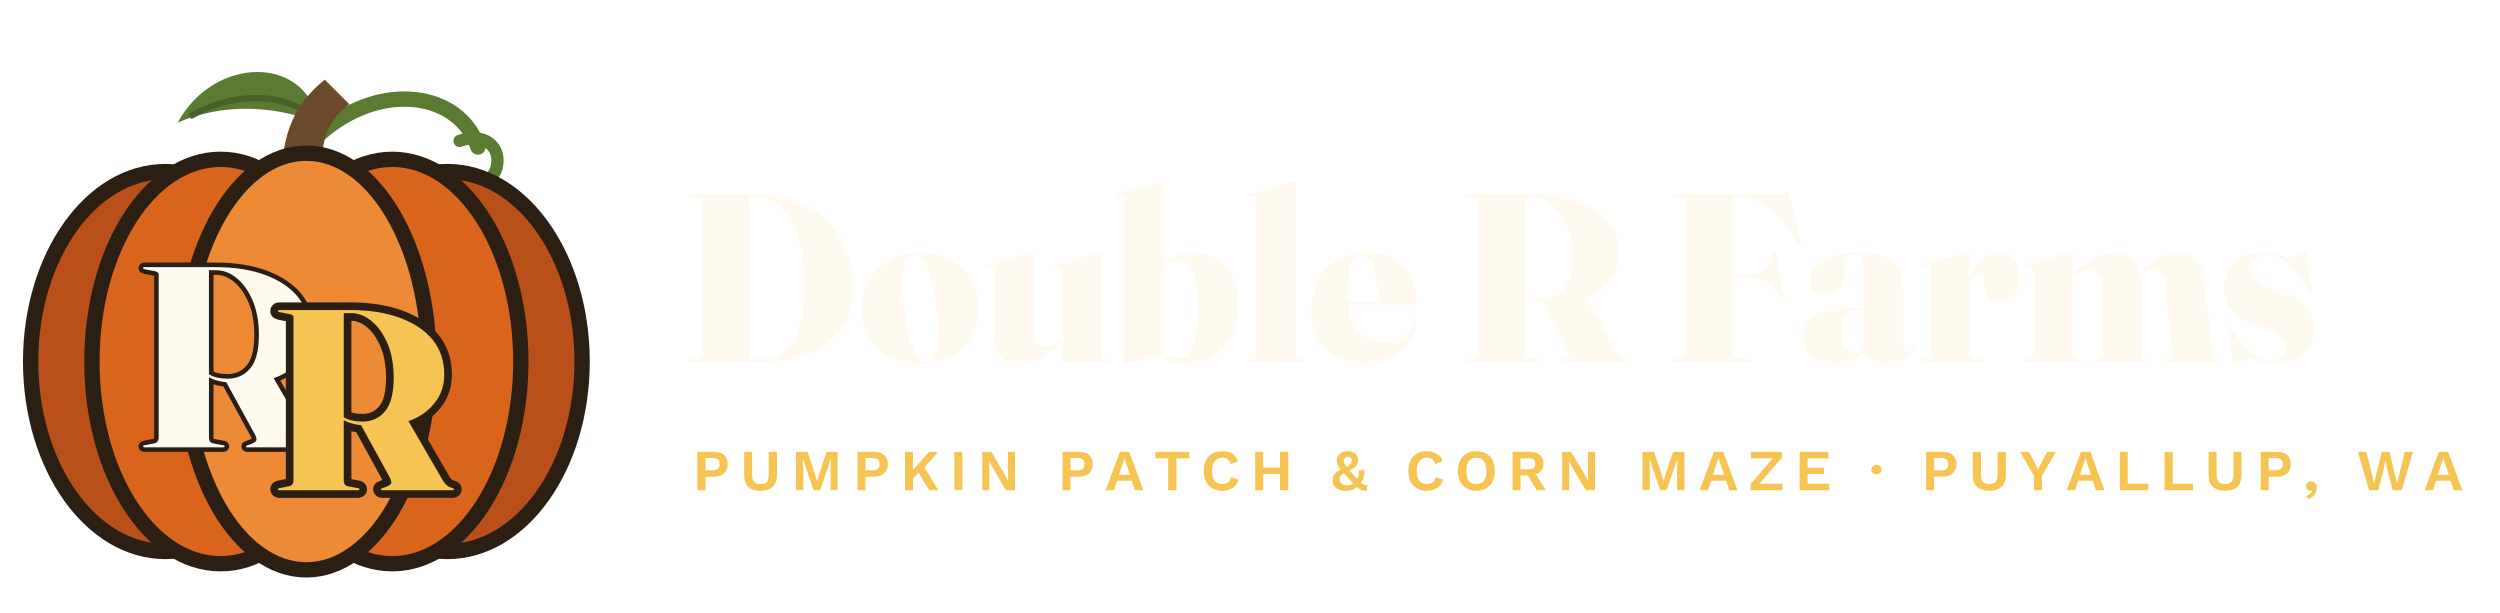
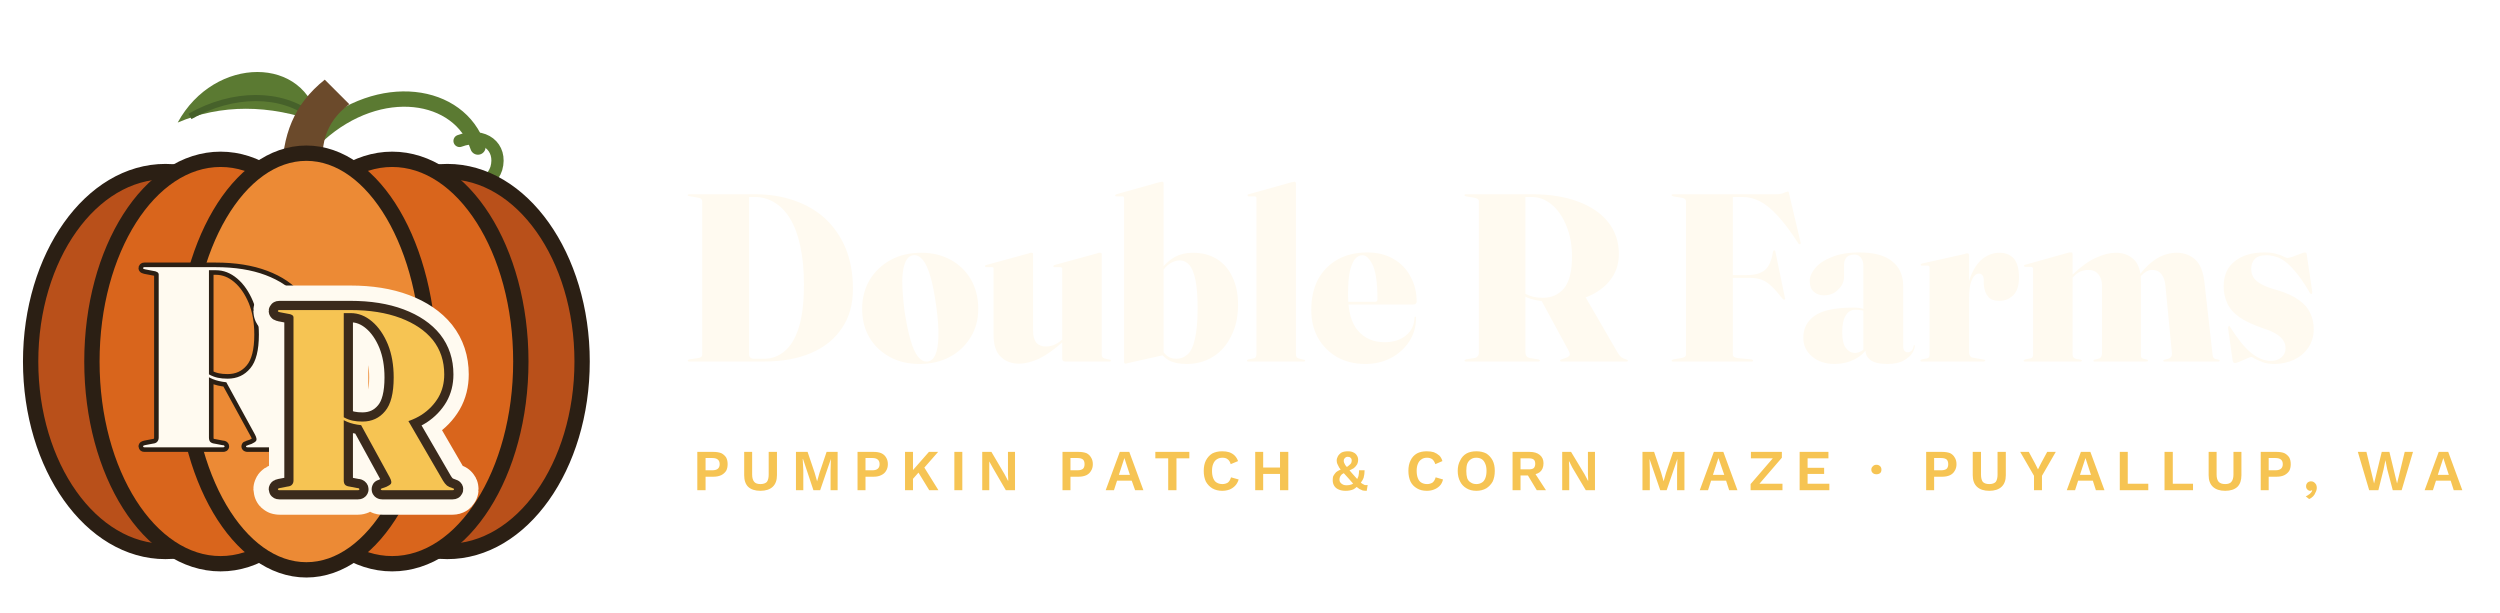
<svg xmlns="http://www.w3.org/2000/svg" viewBox="0 0 816 200" role="img" aria-label="Double R Farms">
  <g transform="translate(0 0)">
    <g>
      <path d="M104 44 C 124 26, 150 30, 156 48" fill="none" stroke="#5b7a32" stroke-width="5" stroke-linecap="round" />
      <path d="M150 46 c 8 -3 14 2 12 9 c -2 6 -9 7 -12 3" fill="none" stroke="#5b7a32" stroke-width="4" stroke-linecap="round" />
      <path d="M58 40 C 70 18, 100 18, 104 40 C 88 34, 72 34, 58 40 Z" fill="#5b7a32" />
      <path d="M62 38 C 76 30, 92 30, 102 38" fill="none" stroke="#46612a" stroke-width="2" />
      <path d="M92 58 C 92 44, 96 34, 106 26 L 114 34 C 106 40, 104 48, 106 58 Z" fill="#6b4a2b" />
      <g stroke="#2b1f14" stroke-width="5" stroke-linejoin="round">
        <ellipse cx="54" cy="118" rx="44" ry="62" fill="#b9501a" />
        <ellipse cx="146" cy="118" rx="44" ry="62" fill="#b9501a" />
        <ellipse cx="72" cy="118" rx="42" ry="66" fill="#d9651c" />
        <ellipse cx="128" cy="118" rx="42" ry="66" fill="#d9651c" />
        <ellipse cx="100" cy="118" rx="40" ry="68" fill="#ec8a35" />
      </g>
      <path d="M101 108.2Q101 112.4 99.1 115.7Q97.1 119.1 93.6 121.4Q90 123.7 85 124.5Q84 124.7 83 124.8Q82 125 80.9 125.0Q79.9 125 78.7 125Q75 125 72.6 124.6Q70.2 124.2 68.5 123.3Q66.8 122.5 65.3 121.4L65.8 120.6Q67.1 121.6 68.4 122.3Q69.7 123 71.1 123.3Q72.5 123.6 74.3 123.6Q78.9 123.6 81.7 120.2Q84.5 116.9 84.5 109.2Q84.5 103.1 82.6 98.4Q80.6 93.6 77.4 90.9Q74.2 88.2 70.5 88.2H68.2V142.8Q68.2 143.7 68.6 144.2Q69.1 144.7 70 144.8L72.6 145.3Q73 145.3 73.1 145.4Q73.3 145.5 73.3 145.7Q73.3 146.0 72.8 146.0H47.1Q46.9 146.0 46.8 145.9Q46.7 145.8 46.7 145.7Q46.7 145.4 47.3 145.3L49.9 144.8Q50.9 144.7 51.3 144.2Q51.8 143.7 51.8 142.8V89.6Q51.8 89.1 51.3 88.8Q50.8 88.5 49.9 88.4L47.3 87.9Q46.7 87.8 46.7 87.5Q46.7 87.4 46.8 87.3Q46.9 87.2 47.1 87.2H70.4Q79.8 87.2 86.7 89.8Q93.6 92.4 97.3 97Q101 101.7 101 108.2ZM73.5 124.1 88.7 122.4 100.6 142.9Q101.2 143.9 101.9 144.5Q102.6 145 103.6 145.3Q103.9 145.4 104.1 145.5Q104.2 145.5 104.2 145.7Q104.2 145.8 104.1 145.9Q104 146.0 103.7 146.0H80.8Q80.3 146.0 80.3 145.7Q80.3 145.5 80.4 145.5Q80.6 145.5 80.9 145.3L82.1 144.9Q83.2 144.4 83.6 143.9Q84 143.3 83.2 141.8Z" fill="#fffaf0" stroke="#2b1f14" stroke-width="3" paint-order="stroke" />
-       <path d="M145 122.2Q145 126.4 143.1 129.7Q141.1 133.1 137.6 135.4Q134 137.7 129 138.5Q128 138.7 127 138.8Q126 139 124.9 139.0Q123.9 139 122.7 139Q119 139 116.6 138.6Q114.2 138.2 112.5 137.3Q110.8 136.5 109.3 135.4L109.8 134.6Q111.1 135.6 112.4 136.3Q113.7 137 115.1 137.3Q116.5 137.6 118.3 137.6Q122.9 137.6 125.7 134.2Q128.5 130.9 128.5 123.2Q128.5 117.1 126.6 112.4Q124.6 107.6 121.4 104.9Q118.2 102.2 114.5 102.2H112.2V156.8Q112.2 157.7 112.6 158.2Q113.1 158.7 114 158.8L116.6 159.3Q117 159.3 117.1 159.4Q117.3 159.5 117.3 159.7Q117.3 160.0 116.8 160.0H91.2Q90.9 160.0 90.8 159.9Q90.7 159.8 90.7 159.7Q90.7 159.4 91.3 159.3L93.9 158.8Q94.9 158.7 95.3 158.2Q95.8 157.7 95.8 156.8V103.6Q95.8 103.1 95.3 102.8Q94.8 102.5 93.9 102.4L91.3 101.9Q90.7 101.8 90.7 101.5Q90.7 101.4 90.8 101.3Q90.9 101.2 91.2 101.2H114.4Q123.8 101.2 130.7 103.8Q137.6 106.4 141.3 111Q145 115.7 145 122.2ZM117.5 138.1 132.7 136.4 144.6 156.9Q145.2 157.9 145.9 158.5Q146.6 159 147.6 159.3Q147.9 159.4 148.1 159.5Q148.2 159.5 148.2 159.7Q148.2 159.8 148.1 159.9Q148 160.0 147.7 160.0H124.8Q124.3 160.0 124.3 159.7Q124.3 159.5 124.4 159.5Q124.6 159.5 124.9 159.3L126.1 158.9Q127.2 158.4 127.6 157.9Q128 157.3 127.2 155.8Z" fill="#f6c453" stroke="#2b1f14" stroke-width="5" paint-order="stroke" stroke-linejoin="round" />
+       <path d="M145 122.2Q145 126.4 143.1 129.7Q141.1 133.1 137.6 135.4Q134 137.7 129 138.5Q128 138.7 127 138.8Q126 139 124.9 139.0Q123.9 139 122.7 139Q119 139 116.6 138.6Q114.2 138.2 112.5 137.3Q110.8 136.5 109.3 135.4L109.8 134.6Q111.1 135.6 112.4 136.3Q113.7 137 115.1 137.3Q116.5 137.6 118.3 137.6Q122.9 137.6 125.7 134.2Q128.5 130.9 128.5 123.2Q128.5 117.1 126.6 112.4Q124.6 107.6 121.4 104.9Q118.2 102.2 114.5 102.2H112.2V156.8Q112.2 157.7 112.6 158.2Q113.1 158.7 114 158.8L116.6 159.3Q117 159.3 117.1 159.4Q117.3 159.5 117.3 159.7Q117.3 160.0 116.8 160.0H91.2Q90.9 160.0 90.8 159.9Q90.7 159.8 90.7 159.7Q90.7 159.4 91.3 159.3L93.9 158.8Q94.9 158.7 95.3 158.2Q95.8 157.7 95.8 156.8V103.6Q95.8 103.1 95.3 102.8Q94.8 102.5 93.9 102.4L91.3 101.9Q90.7 101.8 90.7 101.5Q90.7 101.4 90.8 101.3Q90.9 101.2 91.2 101.2H114.4Q123.8 101.2 130.7 103.8Q137.6 106.4 141.3 111Q145 115.7 145 122.2ZM117.5 138.1 132.7 136.4 144.6 156.9Q145.2 157.9 145.9 158.5Q146.6 159 147.6 159.3Q147.9 159.4 148.1 159.5Q148.2 159.5 148.2 159.7Q148.2 159.8 148.1 159.9Q148 160.0 147.7 160.0H124.8Q124.3 160.0 124.3 159.7Q124.3 159.5 124.4 159.5Q124.6 159.5 124.9 159.3L126.1 158.9Q127.2 158.4 127.6 157.9Q128 157.3 127.2 155.8Z" fill="none" stroke="#fffaf0" stroke-width="16" stroke-linejoin="round" />
+       <path d="M145 122.2Q145 126.4 143.1 129.7Q141.1 133.1 137.6 135.4Q134 137.7 129 138.5Q128 138.7 127 138.8Q126 139 124.9 139.0Q123.9 139 122.7 139Q119 139 116.6 138.6Q114.2 138.2 112.5 137.3Q110.8 136.5 109.3 135.4L109.8 134.6Q111.1 135.6 112.4 136.3Q113.7 137 115.1 137.3Q116.5 137.6 118.3 137.6Q122.9 137.6 125.7 134.2Q128.5 130.9 128.5 123.2Q128.5 117.1 126.6 112.4Q124.6 107.6 121.4 104.9Q118.2 102.2 114.5 102.2H112.2V156.8Q112.2 157.7 112.6 158.2Q113.1 158.7 114 158.8L116.6 159.3Q117 159.3 117.1 159.4Q117.3 159.5 117.3 159.7Q117.3 160.0 116.8 160.0H91.2Q90.9 160.0 90.8 159.9Q90.7 159.8 90.7 159.7Q90.7 159.4 91.3 159.3L93.9 158.8Q94.9 158.7 95.3 158.2Q95.8 157.7 95.8 156.8V103.6Q95.8 103.1 95.3 102.8Q94.8 102.5 93.9 102.4L91.3 101.9Q90.7 101.8 90.7 101.5Q90.7 101.4 90.8 101.3Q90.9 101.2 91.2 101.2H114.4Q123.8 101.2 130.7 103.8Q137.6 106.4 141.3 111Q145 115.7 145 122.2ZM117.5 138.1 132.7 136.4 144.6 156.9Q145.2 157.9 145.9 158.5Q146.6 159 147.6 159.3Q147.9 159.4 148.1 159.5Q148.2 159.5 148.2 159.7Q148.2 159.8 148.1 159.9Q148 160.0 147.7 160.0H124.8Q124.3 160.0 124.3 159.7Q124.3 159.5 124.4 159.5Q124.6 159.5 124.9 159.3L126.1 158.9Q127.2 158.4 127.6 157.9Q128 157.3 127.2 155.8Z" fill="#f6c453" stroke="#3a2a1c" stroke-width="6" paint-order="stroke" stroke-linejoin="round" />
    </g>
  </g>
  <path d="M224.5 117.7Q224.5 117.4 225 117.3L227.7 116.9Q228.5 116.8 228.9 116.5Q229.2 116.2 229.2 115.7V65.8Q229.2 65.2 228.8 64.9Q228.5 64.6 227.7 64.5L224.9 64Q224.5 64 224.5 63.7Q224.5 63.5 224.6 63.5Q224.7 63.4 224.9 63.4H246.3Q253.3 63.4 259.1 65.4Q265 67.4 269.3 71.3Q273.6 75.3 276 81Q278.4 86.8 278.4 94.3Q278.4 101.9 274.8 107.1Q271.3 112.4 264.8 115.2Q258.3 118.0 249.4 118.0H224.9Q224.7 118.0 224.6 117.9Q224.5 117.8 224.5 117.7ZM249.4 117.1Q253.1 117.1 256 114.7Q259 112.3 260.7 107Q262.4 101.7 262.4 92.8Q262.4 85.7 261.2 80.3Q260.1 75 257.9 71.4Q255.8 67.9 252.8 66.1Q249.9 64.3 246.3 64.3H244.5V115.7Q244.5 116.4 244.9 116.7Q245.3 117.1 246.1 117.1Z M300.7 82.5Q306.1 82.5 310.3 84.8Q314.5 87.1 316.9 91.2Q319.3 95.4 319.3 100.8Q319.3 106.1 316.8 110.1Q314.3 114.2 310 116.5Q305.7 118.8 300.1 118.8Q294.6 118.8 290.4 116.5Q286.2 114.2 283.8 110.2Q281.4 106.1 281.4 100.8Q281.4 95.5 283.9 91.3Q286.4 87.2 290.8 84.8Q295.1 82.5 300.7 82.5ZM302.8 118Q304.4 117.8 305.3 115.8Q306.2 113.8 306.3 109.8Q306.4 105.9 305.6 100Q304.8 94.1 303.7 90.3Q302.6 86.5 301.2 84.8Q299.7 83.1 298.1 83.3Q296.4 83.5 295.5 85.6Q294.6 87.6 294.5 91.5Q294.5 95.4 295.2 101.3Q296.1 107.2 297.2 111Q298.3 114.8 299.7 116.5Q301.1 118.2 302.8 118Z M346.7 117.1V111.4V111.2V87.8Q346.7 87.5 346.5 87.3Q346.4 87.2 346.1 87.2H344.3Q344 87.2 343.9 87.1Q343.8 87 343.8 86.9Q343.8 86.7 344 86.6Q344.1 86.6 344.2 86.5L358.1 82.7Q358.5 82.5 358.7 82.5Q358.9 82.5 359.1 82.5Q359.4 82.5 359.5 82.6Q359.6 82.8 359.6 83V115.6Q359.6 116.2 359.8 116.5Q360 116.9 360.5 117L362.2 117.4Q362.4 117.4 362.5 117.5Q362.6 117.6 362.6 117.7Q362.6 117.8 362.5 117.9Q362.4 118.0 362.2 118.0H347.6Q347.2 118.0 346.9 117.7Q346.7 117.5 346.7 117.1ZM324.3 109.3V87.8Q324.3 87.5 324.2 87.3Q324 87.2 323.7 87.2H321.9Q321.7 87.2 321.6 87.1Q321.5 87 321.5 86.9Q321.5 86.7 321.6 86.6Q321.7 86.6 321.9 86.5L335.8 82.7Q336.2 82.5 336.4 82.5Q336.5 82.5 336.7 82.5Q337 82.5 337.1 82.6Q337.2 82.8 337.2 83V108Q337.2 110.6 338.3 111.9Q339.4 113.1 341.4 113.1Q342.7 113.1 344 112.6Q345.4 112 346.5 111L347.9 109.8L348.4 110.3L346.9 111.6Q342.6 115.4 339.1 117.1Q335.5 118.7 332.6 118.7Q329 118.7 326.7 116.5Q324.3 114.3 324.3 109.3Z M379.8 59.9V115.9L368.2 118.5Q368.1 118.5 367.8 118.6Q367.6 118.7 367.4 118.7Q367.2 118.7 367 118.5Q366.9 118.4 366.9 118.2V64.6Q366.9 64.4 366.7 64.2Q366.6 64.1 366.3 64.1H364.5Q364.2 64.1 364.1 64Q364 63.9 364 63.8Q364 63.6 364.2 63.5Q364.3 63.4 364.4 63.4L378.3 59.5Q378.7 59.4 378.9 59.4Q379.1 59.3 379.3 59.3Q379.6 59.3 379.7 59.5Q379.8 59.7 379.8 59.9ZM379 89.2 378.4 88.5Q380.8 85.4 383.4 83.9Q386 82.5 389.3 82.5Q393.8 82.5 397.1 84.5Q400.4 86.5 402.2 90.3Q404.1 94.1 404.1 99.5Q404.1 105.3 401.9 109.6Q399.8 114 396 116.4Q392.2 118.8 387.3 118.8Q383.7 118.8 381.5 117.6Q379.4 116.4 378 114L379 113.6Q379.8 115.3 381 116.2Q382.2 117.1 384 117.1Q386 117.1 387.6 115.7Q389.2 114.3 390 110.7Q390.9 107 390.9 100.6Q390.9 94.8 390.2 91.4Q389.5 88 388.2 86.5Q386.9 85 385.1 85Q383.5 85 381.9 86Q380.3 87 379 89.2Z M423 59.9V115.6Q423 116.2 423.2 116.5Q423.4 116.9 423.9 117L425.5 117.4Q425.8 117.4 425.9 117.5Q426 117.6 426 117.7Q426 117.8 425.9 117.9Q425.8 118.0 425.6 118.0H407.4Q407.2 118.0 407.1 117.9Q407 117.8 407 117.7Q407 117.6 407.1 117.5Q407.2 117.4 407.5 117.3L409.1 117Q409.7 116.9 409.9 116.5Q410.1 116.2 410.1 115.6V64.6Q410.1 64.4 409.9 64.2Q409.7 64.1 409.4 64.1H407.6Q407.4 64.1 407.3 64Q407.2 63.9 407.2 63.8Q407.2 63.6 407.3 63.5Q407.4 63.4 407.6 63.4L421.5 59.5Q421.9 59.4 422.1 59.4Q422.3 59.3 422.5 59.3Q422.7 59.3 422.9 59.5Q423 59.7 423 59.9Z M462.4 98.5Q462.4 98.8 462.1 99.1Q461.9 99.4 461.3 99.4H437V98.5H448.9Q449.6 98.5 449.6 97.6Q449.6 90 448.1 86.6Q446.5 83.3 444.7 83.3Q443.4 83.3 442.3 84.5Q441.3 85.7 440.6 88.5Q440 91.3 440 96.1Q440 104.2 443.2 107.9Q446.5 111.7 451.9 111.7Q456.2 111.7 458.9 109.5Q461.6 107.3 461.7 103.6Q461.7 103.5 461.8 103.4Q461.9 103.3 461.9 103.3Q462 103.3 462.1 103.4Q462.2 103.5 462.2 103.7Q462.2 108 460 111.4Q457.8 114.8 454.1 116.8Q450.3 118.8 445.7 118.8Q440.5 118.8 436.5 116.6Q432.5 114.3 430.2 110.3Q428 106.3 428 101.2Q428 95.4 430.2 91.2Q432.5 87 436.6 84.7Q440.7 82.4 446.3 82.4Q451.2 82.4 454.8 84.5Q458.5 86.6 460.4 90.3Q462.4 93.9 462.4 98.5Z M528.4 82.9Q528.4 86.8 526.6 89.9Q524.8 93 521.5 95.1Q518.2 97.3 513.5 98.1Q512.6 98.2 511.7 98.3Q510.7 98.5 509.7 98.5Q508.8 98.5 507.7 98.5Q504.2 98.5 502 98.1Q499.8 97.7 498.2 97Q496.7 96.2 495.3 95.1L495.7 94.4Q497 95.4 498.1 96Q499.3 96.6 500.6 96.9Q501.9 97.2 503.6 97.2Q507.9 97.2 510.5 94.1Q513.1 90.9 513.1 83.8Q513.1 78.2 511.3 73.8Q509.5 69.3 506.5 66.8Q503.5 64.3 500 64.3H497.9V115Q497.9 115.9 498.3 116.3Q498.7 116.8 499.6 116.9L502.1 117.3Q502.4 117.4 502.5 117.5Q502.6 117.5 502.6 117.7Q502.6 118.0 502.2 118.0H478.4Q478.2 118.0 478.1 117.9Q478 117.8 478 117.7Q478 117.5 478.5 117.3L481 116.9Q481.9 116.8 482.3 116.3Q482.7 115.9 482.7 115V65.6Q482.7 65.2 482.2 64.9Q481.8 64.6 481 64.5L478.5 64.1Q478 63.9 478 63.7Q478 63.6 478.1 63.5Q478.2 63.4 478.4 63.4H500Q508.7 63.4 515.1 65.8Q521.5 68.2 524.9 72.5Q528.4 76.9 528.4 82.9ZM502.9 97.7 517 96.1 528 115.1Q528.6 116.1 529.2 116.6Q529.9 117.1 530.8 117.3Q531.1 117.5 531.2 117.5Q531.3 117.5 531.3 117.7Q531.3 117.8 531.3 117.9Q531.2 118.0 530.9 118.0H509.6Q509.2 118.0 509.2 117.7Q509.2 117.5 509.3 117.5Q509.4 117.5 509.7 117.3L510.8 116.9Q511.9 116.6 512.3 116Q512.6 115.5 511.8 114.1Z M579.8 63.4Q580.8 63.4 581.6 63.2Q582.4 62.9 582.9 62.7Q583.5 62.5 583.6 62.5Q583.7 62.5 583.8 62.7Q583.9 62.8 584 63.4L587.7 79.1Q587.8 79.4 587.7 79.6Q587.7 79.7 587.6 79.7Q587.5 79.8 587.4 79.7Q587.2 79.7 587 79.5Q583.3 73.7 580.2 70.4Q577.2 67.1 574.4 65.7Q571.7 64.3 568.8 64.3H565.6V115.8Q565.6 116.2 566 116.5Q566.5 116.8 567.3 116.9L571.6 117.3Q571.9 117.4 572.1 117.5Q572.2 117.5 572.2 117.7Q572.2 117.8 572.1 117.9Q572 118.0 571.8 118.0H546Q545.8 118.0 545.7 117.9Q545.6 117.8 545.6 117.7Q545.6 117.5 546.2 117.3L548.6 116.9Q549.4 116.8 549.9 116.5Q550.3 116.2 550.3 115.8V65.6Q550.3 65.2 549.9 64.9Q549.4 64.6 548.6 64.5L546.2 64.1Q545.6 63.9 545.6 63.7Q545.6 63.6 545.7 63.5Q545.8 63.4 546 63.4ZM562.2 89.8H570.1Q574 89.8 576 88.2Q578 86.6 578.7 82.2Q578.8 81.9 578.9 81.8Q579 81.7 579 81.7Q579.4 81.7 579.5 82.2L582.6 97.2Q582.7 97.4 582.7 97.6Q582.6 97.7 582.5 97.8Q582.4 97.8 582.3 97.8Q582.1 97.8 581.9 97.6Q579.8 94.9 578.2 93.4Q576.6 91.9 575 91.3Q573.4 90.7 571.2 90.7H562.2Z M608.9 114.4V113.9L608.2 114.5V86.8Q608.2 85.1 607.4 84.1Q606.6 83.1 605.3 83.1Q603.6 83.1 602.7 84Q601.9 85 601.9 86.4V90.3Q601.9 92.7 600 94.5Q598.2 96.4 595.3 96.4Q593.3 96.4 592 95.2Q590.7 94.1 590.7 91.7Q590.7 89.6 592.5 87.5Q594.3 85.3 597.9 83.9Q601.5 82.4 606.9 82.4Q614.1 82.4 617.6 85.3Q621.2 88.1 621.2 93.4V112.9Q621.2 114 621.6 114.5Q622.1 115 622.7 115Q623.3 115 623.9 114.5Q624.4 114.1 624.6 113Q624.6 112.8 624.7 112.7Q624.7 112.7 624.8 112.7Q624.9 112.7 625 112.7Q625 112.8 625 113Q625 113.8 624.2 115.2Q623.3 116.6 621.3 117.7Q619.4 118.8 616 118.8Q612.2 118.8 610.5 117.5Q608.9 116.2 608.9 114.4ZM588.6 110.2Q588.6 105.6 592.4 103Q596.2 100.4 605 100.4Q607 100.4 608.1 100.8Q609.2 101.2 610.2 101.8L609.8 102.1Q608.8 101.5 607.8 101.3Q606.9 101.1 605.6 101.1Q603.6 101.1 602.5 102.9Q601.3 104.7 601.3 108.4Q601.3 112 602.5 113.6Q603.7 115.2 605.5 115.2Q606.5 115.2 607.7 114.5Q608.8 113.8 609.4 112.7L609.9 113Q608.3 115.8 605.3 117.3Q602.3 118.8 598.8 118.8Q594.4 118.8 591.5 116.4Q588.6 114 588.6 110.2Z M642.1 97.3Q642.1 92.4 643.7 89.1Q645.2 85.8 647.6 84.1Q650 82.5 652.6 82.5Q655.7 82.5 657.4 84.5Q659 86.5 659 90.6Q659 94.4 657.2 96.3Q655.3 98.2 652.6 98.2Q650 98.2 648.9 96.8Q647.7 95.4 647.5 92.8L647.5 91.4Q647.5 90.4 647.1 89.9Q646.7 89.3 645.9 89.3Q645 89.3 644.3 90.2Q643.6 91.1 643.1 92.9Q642.7 94.8 642.7 97.7ZM642.7 83.3V95.5V115.2Q642.7 115.7 643 116.1Q643.3 116.6 643.7 116.7L647.6 117.4Q647.8 117.5 647.9 117.5Q648 117.6 648 117.7Q648 117.8 647.8 117.9Q647.7 118.0 647.5 118.0H627.2Q627 118.0 626.9 117.9Q626.8 117.8 626.8 117.7Q626.8 117.6 626.9 117.5Q627.1 117.4 627.3 117.3L628.9 117Q629.4 116.9 629.6 116.6Q629.8 116.2 629.8 115.8V87.4Q629.8 87.1 629.7 86.9Q629.6 86.7 629.2 86.7H627.3Q627.1 86.7 627 86.6Q626.9 86.5 626.9 86.4Q626.9 86.3 627 86.2Q627.1 86.1 627.4 86L641.3 82.9Q641.6 82.8 641.8 82.7Q642 82.7 642.2 82.7Q642.5 82.7 642.6 82.9Q642.7 83.1 642.7 83.3Z M676.5 82.9V115.7Q676.5 116.2 676.7 116.6Q677 116.9 677.5 117.1L679.1 117.4Q679.5 117.5 679.5 117.7Q679.5 118.0 679.1 118.0H660.9Q660.7 118.0 660.6 117.9Q660.5 117.8 660.5 117.7Q660.5 117.6 660.7 117.5Q660.8 117.4 661 117.3L662.6 117Q663.2 116.9 663.4 116.6Q663.6 116.2 663.6 115.8V87.8Q663.6 87.5 663.4 87.3Q663.3 87.1 663 87.1H661Q660.9 87.1 660.8 87Q660.6 86.9 660.6 86.8Q660.6 86.6 660.8 86.5Q660.9 86.4 661.1 86.4L675 82.5Q675.3 82.4 675.6 82.4Q675.8 82.4 676 82.4Q676.3 82.4 676.4 82.5Q676.5 82.7 676.5 82.9ZM675.5 91.5 674.9 91.1 676.4 89.7Q680.6 85.7 684.2 84.1Q687.7 82.5 690.6 82.5Q694.2 82.5 696.5 84.7Q698.8 86.9 698.8 91.9V116Q698.8 116.5 699 116.8Q699.2 117 699.6 117.1L700.6 117.3Q701.1 117.5 701.1 117.7Q701.1 118.0 700.5 118.0H683.6Q683.3 118.0 683.3 117.7Q683.3 117.5 683.6 117.4L684.9 117.1Q685.6 116.9 685.8 116.5Q686.1 116 686.1 115.3V93.3Q686.1 90.9 684.9 89.5Q683.7 88.1 681.8 88.1Q680.3 88.1 679.1 88.6Q677.9 89.1 676.9 90.2ZM697.8 91.5 697.3 91.1 698.5 89.5Q701.2 86 704.3 84.2Q707.3 82.5 710.5 82.5Q714 82.5 716.5 84.7Q718.9 86.9 719.5 91.9L722.2 115.9Q722.3 116.5 722.5 116.8Q722.8 117.1 723.2 117.2L724.2 117.4Q724.4 117.5 724.4 117.5Q724.5 117.6 724.5 117.7Q724.5 117.8 724.4 117.9Q724.4 118.0 724.2 118.0H706.4Q706.1 118.0 706.1 117.7Q706.1 117.5 706.5 117.4L707.7 117.1Q708.4 116.9 708.7 116.4Q709 115.9 708.9 115.1L706.8 93.3Q706.6 90.9 705.5 89.5Q704.4 88.1 702.5 88.1Q701.5 88.1 700.6 88.6Q699.7 89.1 698.9 90Z M741.2 117.8Q743.4 117.8 744.7 116.6Q746 115.5 746 113.7Q746 112.3 745.3 111.2Q744.7 110.1 743.1 109.1Q741.6 108.1 738.8 107.2Q733.8 105.5 730.9 103.5Q728.1 101.5 727 99Q725.8 96.5 725.8 93.5Q725.8 88.1 729.4 85.3Q733 82.4 739.1 82.4Q741.5 82.4 743.1 82.9Q744.6 83.3 745.5 83.8Q746.3 84.2 746.6 84.2Q747 84.2 748.3 83.8Q749.5 83.3 750.7 82.9Q751.9 82.4 752.3 82.4Q752.5 82.4 752.7 82.5Q752.9 82.6 752.9 82.9L754.7 95.1Q754.7 95.4 754.7 95.7Q754.6 95.9 754.5 96Q754.4 96 754.3 95.9Q754.2 95.9 754 95.7Q751.3 91 748.9 88.3Q746.6 85.6 744.4 84.4Q742.1 83.3 739.6 83.3Q737.2 83.3 736 84.5Q734.8 85.7 734.8 87.8Q734.8 89.3 735.5 90.5Q736.2 91.7 738 92.7Q739.9 93.8 743.3 94.7Q747.7 96 750.3 97.9Q752.9 99.7 754 102.1Q755.2 104.5 755.2 107.4Q755.2 110.9 753.4 113.5Q751.7 116 748.8 117.4Q745.8 118.8 742.3 118.8Q740.1 118.8 738.5 118.2Q737 117.6 736 117.1Q735 116.5 734.9 116.5Q734.5 116.5 733.4 117Q732.3 117.5 731.1 118Q729.9 118.5 729.5 118.5Q729.3 118.5 729 118.3Q728.8 118.1 728.7 117.5L727.3 107.5Q727.2 107 727.3 106.7Q727.4 106.5 727.5 106.4Q727.6 106.3 727.7 106.4Q727.8 106.5 727.9 106.7Q731.6 112.6 734.8 115.2Q738 117.8 741.2 117.8Z" fill="#fffaf0" />
  <path d="M232.9 147.5Q234.3 147.5 235.4 147.9Q236.4 148.4 237 149.3Q237.5 150.2 237.5 151.5Q237.5 152.8 237 153.7Q236.4 154.6 235.4 155.1Q234.3 155.6 232.9 155.6H230.3V160.0H227.6V147.5ZM232.5 153.5Q233.7 153.5 234.3 153Q234.9 152.5 234.9 151.5Q234.9 150.5 234.3 150Q233.7 149.5 232.5 149.5H230.3V153.5Z M253.6 147.5V155.1Q253.6 157.6 252.2 158.9Q250.8 160.2 248.2 160.2Q245.6 160.2 244.2 158.9Q242.9 157.6 242.9 155.1V147.5H245.5V154.9Q245.5 156.5 246.2 157.3Q246.8 158 248.2 158Q249.6 158 250.3 157.3Q250.9 156.5 250.9 154.9V147.5Z M273.4 147.5V160.0H271.1V153.5L271.2 149.8H271.2L267.7 160.0H265.5L262.1 149.8H262L262.2 153.5V160.0H259.8V147.5H263.6L265.9 154.3L266.7 157.1H266.7L267.5 154.3L269.8 147.5Z M285.2 147.5Q286.6 147.5 287.6 147.9Q288.7 148.4 289.2 149.3Q289.8 150.2 289.8 151.5Q289.8 152.8 289.2 153.7Q288.7 154.6 287.6 155.1Q286.6 155.6 285.2 155.6H282.5V160.0H279.9V147.5ZM284.8 153.5Q285.9 153.5 286.5 153Q287.1 152.5 287.1 151.5Q287.1 150.5 286.5 150Q285.9 149.5 284.8 149.5H282.5V153.5Z M306.2 147.5 300.5 154 300.2 153.8 297.1 157.3 296.7 154.9 303.2 147.5ZM298 147.5V160.0H295.4V147.5ZM301.2 151.8 306.3 160.0H303.3L299.2 153.3Z M314.1 147.5V160.0H311.5V147.5Z M331.3 147.5V160.0H328.3L324 152.6L322.9 150.6H322.9L322.9 152.7V160.0H320.6V147.5H323.6L327.9 154.8L329 156.9H329.1L329 154.7V147.5Z M352.1 147.5Q353.5 147.5 354.6 147.9Q355.6 148.4 356.1 149.3Q356.7 150.2 356.7 151.5Q356.7 152.8 356.1 153.7Q355.6 154.6 354.6 155.1Q353.5 155.6 352.1 155.6H349.4V160.0H346.8V147.5ZM351.7 153.5Q352.9 153.5 353.5 153Q354 152.5 354 151.5Q354 150.5 353.5 150Q352.9 149.5 351.7 149.5H349.4V153.5Z M373.2 160.0H370.5L369.4 156.9H364.6L363.6 160.0H360.9L365.5 147.5H368.6ZM365.2 155H368.8L367 149.5Z M388.2 147.5V149.6H384V160.0H381.3V149.6H377.1V147.5Z M404.3 156.5Q403.9 157.8 403.1 158.6Q402.3 159.4 401.3 159.8Q400.2 160.2 398.9 160.2Q397.1 160.2 395.7 159.4Q394.4 158.6 393.6 157.2Q392.9 155.7 392.9 153.7Q392.9 151.7 393.6 150.3Q394.4 148.8 395.7 148Q397.1 147.3 398.9 147.3Q400.2 147.3 401.2 147.6Q402.3 148 403 148.7Q403.7 149.4 404.1 150.5L401.7 151.5Q401.4 150.4 400.7 149.9Q400.1 149.4 399 149.4Q398 149.4 397.2 149.9Q396.4 150.4 396 151.4Q395.6 152.3 395.6 153.7Q395.6 155.1 396 156.1Q396.4 157.1 397.1 157.5Q397.9 158 399 158Q400 158 400.8 157.5Q401.5 156.9 401.8 155.8Z M420.5 147.5V160.0H417.8V147.5ZM412.3 147.5V160.0H409.7V147.5ZM419.2 152.6V154.7H411V152.6Z M439.2 160.2Q437.9 160.2 437 159.8Q436 159.4 435.5 158.6Q435 157.8 435 156.8Q435 156.2 435.1 155.6Q435.3 155.1 435.7 154.6Q436 154.1 436.7 153.7Q437.4 153.3 438.4 153L439.1 152.7Q439.9 152.3 440.3 151.9Q440.8 151.5 441 151.2Q441.2 150.8 441.2 150.3Q441.2 149.7 440.8 149.4Q440.5 149.1 439.9 149.1Q439.3 149.1 439 149.5Q438.6 149.8 438.6 150.4Q438.6 150.7 438.7 151Q438.8 151.3 439.1 151.8Q439.4 152.2 440 152.9Q440.6 153.7 441.6 154.8Q442.7 156 443.3 156.7Q444 157.4 444.5 157.8Q445 158.1 445.4 158.3Q445.8 158.4 446.4 158.3L446.1 160.2Q445.4 160.2 444.8 160.1Q444.3 159.9 443.7 159.6Q443.1 159.2 442.2 158.4Q441.4 157.6 440.3 156.3Q439.1 155 438.3 154.1Q437.5 153.2 437.1 152.6Q436.7 151.9 436.5 151.4Q436.3 150.9 436.3 150.3Q436.3 149.6 436.7 148.9Q437.1 148.2 437.9 147.7Q438.7 147.3 440 147.3Q441.1 147.3 441.8 147.7Q442.5 148 442.9 148.7Q443.3 149.3 443.3 150.1Q443.3 150.8 443 151.5Q442.6 152.2 441.9 152.8Q441.1 153.3 439.8 153.8L439.2 154.1Q438.5 154.5 438 154.8Q437.6 155.2 437.4 155.6Q437.2 156 437.2 156.6Q437.2 157.1 437.5 157.5Q437.8 157.9 438.4 158.2Q438.9 158.4 439.5 158.4Q440.5 158.4 441.2 158.1Q441.9 157.8 442.5 157.2L442.7 156.9Q443.1 156.2 443.4 155.4Q443.6 154.5 443.6 153.5L445.4 153.5Q445.4 154.8 445.1 155.9Q444.7 157 443.9 157.8L443.5 158.2Q442.8 159.1 441.8 159.7Q440.7 160.2 439.2 160.2Z M471 156.5Q470.7 157.8 469.9 158.6Q469.1 159.4 468 159.8Q467 160.2 465.7 160.2Q463.8 160.2 462.5 159.4Q461.1 158.6 460.4 157.2Q459.7 155.7 459.7 153.7Q459.7 151.7 460.4 150.3Q461.1 148.8 462.5 148Q463.8 147.3 465.7 147.3Q467 147.3 468 147.6Q469 148 469.8 148.7Q470.5 149.4 470.8 150.5L468.5 151.5Q468.1 150.4 467.5 149.9Q466.8 149.4 465.8 149.4Q464.7 149.4 464 149.9Q463.2 150.4 462.8 151.4Q462.4 152.3 462.4 153.7Q462.4 155.1 462.8 156.1Q463.2 157.1 463.9 157.5Q464.7 158 465.8 158Q466.8 158 467.6 157.5Q468.3 156.9 468.6 155.8Z M481.9 147.3Q483.7 147.3 485.1 148Q486.4 148.8 487.2 150.3Q487.9 151.7 487.9 153.7Q487.9 155.7 487.2 157.2Q486.4 158.6 485.1 159.4Q483.7 160.2 481.9 160.2Q480 160.2 478.7 159.4Q477.3 158.6 476.6 157.2Q475.8 155.7 475.8 153.7Q475.8 151.7 476.6 150.3Q477.3 148.8 478.7 148Q480 147.3 481.9 147.3ZM481.9 149.4Q480.8 149.4 480.1 149.9Q479.3 150.4 478.9 151.4Q478.6 152.3 478.6 153.7Q478.6 155.1 478.9 156.1Q479.3 157.1 480.1 157.5Q480.8 158 481.9 158Q482.9 158 483.7 157.5Q484.4 157.1 484.8 156.1Q485.2 155.1 485.2 153.7Q485.2 152.3 484.8 151.4Q484.4 150.4 483.7 149.9Q482.9 149.4 481.9 149.4Z M499.3 147.5Q501.4 147.5 502.6 148.5Q503.8 149.5 503.8 151.2Q503.8 153.1 502.6 154.1Q501.4 155 499.3 155L499 155.2H496.3V160.0H493.7V147.5ZM499 153.2Q500.1 153.2 500.6 152.8Q501.1 152.3 501.1 151.4Q501.1 150.4 500.6 150Q500.1 149.6 499 149.6H496.3V153.2ZM500.5 153.7 504.6 160.0H501.6L498.3 154.5Z M520.6 147.5V160.0H517.6L513.2 152.6L512.2 150.6H512.1L512.2 152.7V160.0H509.9V147.5H512.8L517.2 154.8L518.3 156.9H518.4L518.3 154.7V147.5Z M549.8 147.5V160.0H547.4V153.5L547.5 149.8H547.5L544.0 160.0H541.9L538.4 149.8H538.4L538.5 153.5V160.0H536.1V147.5H539.9L542.2 154.3L543 157.1H543L543.8 154.3L546.1 147.5Z M567.1 160.0H564.4L563.4 156.9H558.5L557.5 160.0H554.8L559.4 147.5H562.5ZM559.1 155H562.8L560.9 149.5Z M573.5 158.8 573 157.9H581.8V160.0H571.4V158L579.5 148.6L579.9 149.6H571.5V147.5H581.6V149.4Z M587.4 160.0V147.5H596.8V149.6H590V152.7H595.4V154.7H590V157.9H597.1V160.0Z M612.5 151.7Q613.2 151.7 613.7 152.2Q614.1 152.6 614.1 153.3Q614.1 154 613.7 154.4Q613.2 154.8 612.5 154.8Q611.7 154.8 611.3 154.4Q610.8 154 610.8 153.3Q610.8 152.6 611.3 152.2Q611.7 151.7 612.5 151.7Z M634 147.5Q635.4 147.5 636.5 147.9Q637.5 148.4 638 149.3Q638.6 150.2 638.6 151.5Q638.6 152.8 638 153.7Q637.5 154.6 636.5 155.1Q635.4 155.6 634 155.6H631.3V160.0H628.7V147.5ZM633.6 153.5Q634.8 153.5 635.4 153Q635.9 152.5 635.9 151.5Q635.9 150.5 635.4 150Q634.8 149.5 633.6 149.5H631.3V153.5Z M654.7 147.5V155.1Q654.7 157.6 653.3 158.9Q651.9 160.2 649.3 160.2Q646.7 160.2 645.3 158.9Q643.9 157.6 643.9 155.1V147.5H646.6V154.9Q646.6 156.5 647.2 157.3Q647.9 158 649.3 158Q650.7 158 651.4 157.3Q652 156.5 652 154.9V147.5Z M671 147.5 666.5 155.3V160.0H663.9V155.3L659.4 147.5H662.2L664.2 151.2L665.2 153.2L666.2 151.2L668.2 147.5Z M686.9 160.0H684.1L683.1 156.9H678.3L677.3 160.0H674.6L679.2 147.5H682.3ZM678.9 155H682.5L680.7 149.5Z M694.5 157.9H701.2V160.0H691.9V147.5H694.5Z M709.2 157.9H715.8V160.0H706.5V147.5H709.2Z M731.6 147.5V155.1Q731.6 157.6 730.3 158.9Q728.9 160.2 726.3 160.2Q723.7 160.2 722.3 158.9Q720.9 157.6 720.9 155.1V147.5H723.5V154.9Q723.5 156.5 724.2 157.3Q724.9 158 726.3 158Q727.7 158 728.3 157.3Q729 156.5 729 154.9V147.5Z M743.1 147.5Q744.6 147.5 745.6 147.9Q746.6 148.4 747.2 149.3Q747.7 150.2 747.7 151.5Q747.7 152.8 747.2 153.7Q746.6 154.6 745.6 155.1Q744.6 155.6 743.1 155.6H740.5V160.0H737.9V147.5ZM742.7 153.5Q743.9 153.5 744.5 153Q745.1 152.5 745.1 151.5Q745.1 150.5 744.5 150Q743.9 149.5 742.7 149.5H740.5V153.5Z M754.3 157.1Q754.9 157.1 755.3 157.4Q755.7 157.7 756 158.2Q756.2 158.7 756.2 159.2Q756.2 160 755.8 160.7Q755.5 161.5 755 162Q754.4 162.6 753.7 162.9L752.6 162Q753.1 161.8 753.5 161.5Q754 161.2 754.3 160.8Q754.6 160.5 754.7 160.1L754.6 160.0Q754.5 160.1 754.4 160.1Q754.3 160.2 754 160.2Q753.7 160.2 753.4 160Q753.1 159.8 752.9 159.5Q752.7 159.2 752.7 158.7Q752.7 158.2 752.9 157.9Q753.1 157.5 753.5 157.3Q753.9 157.1 754.3 157.1Z M773.3 160.0 769.6 147.5H772.4L774.9 157.8L777.4 147.5H779.9L782.4 157.8L784.9 147.5H787.6L783.9 160.0H781L779.2 153.2L778.6 150.2H778.6L778 153.2L776.3 160.0Z M803.7 160.0H800.9L799.9 156.9H795.1L794.1 160.0H791.4L796 147.5H799.1ZM795.7 155H799.3L797.5 149.5Z" fill="#f6c453" />
</svg>
